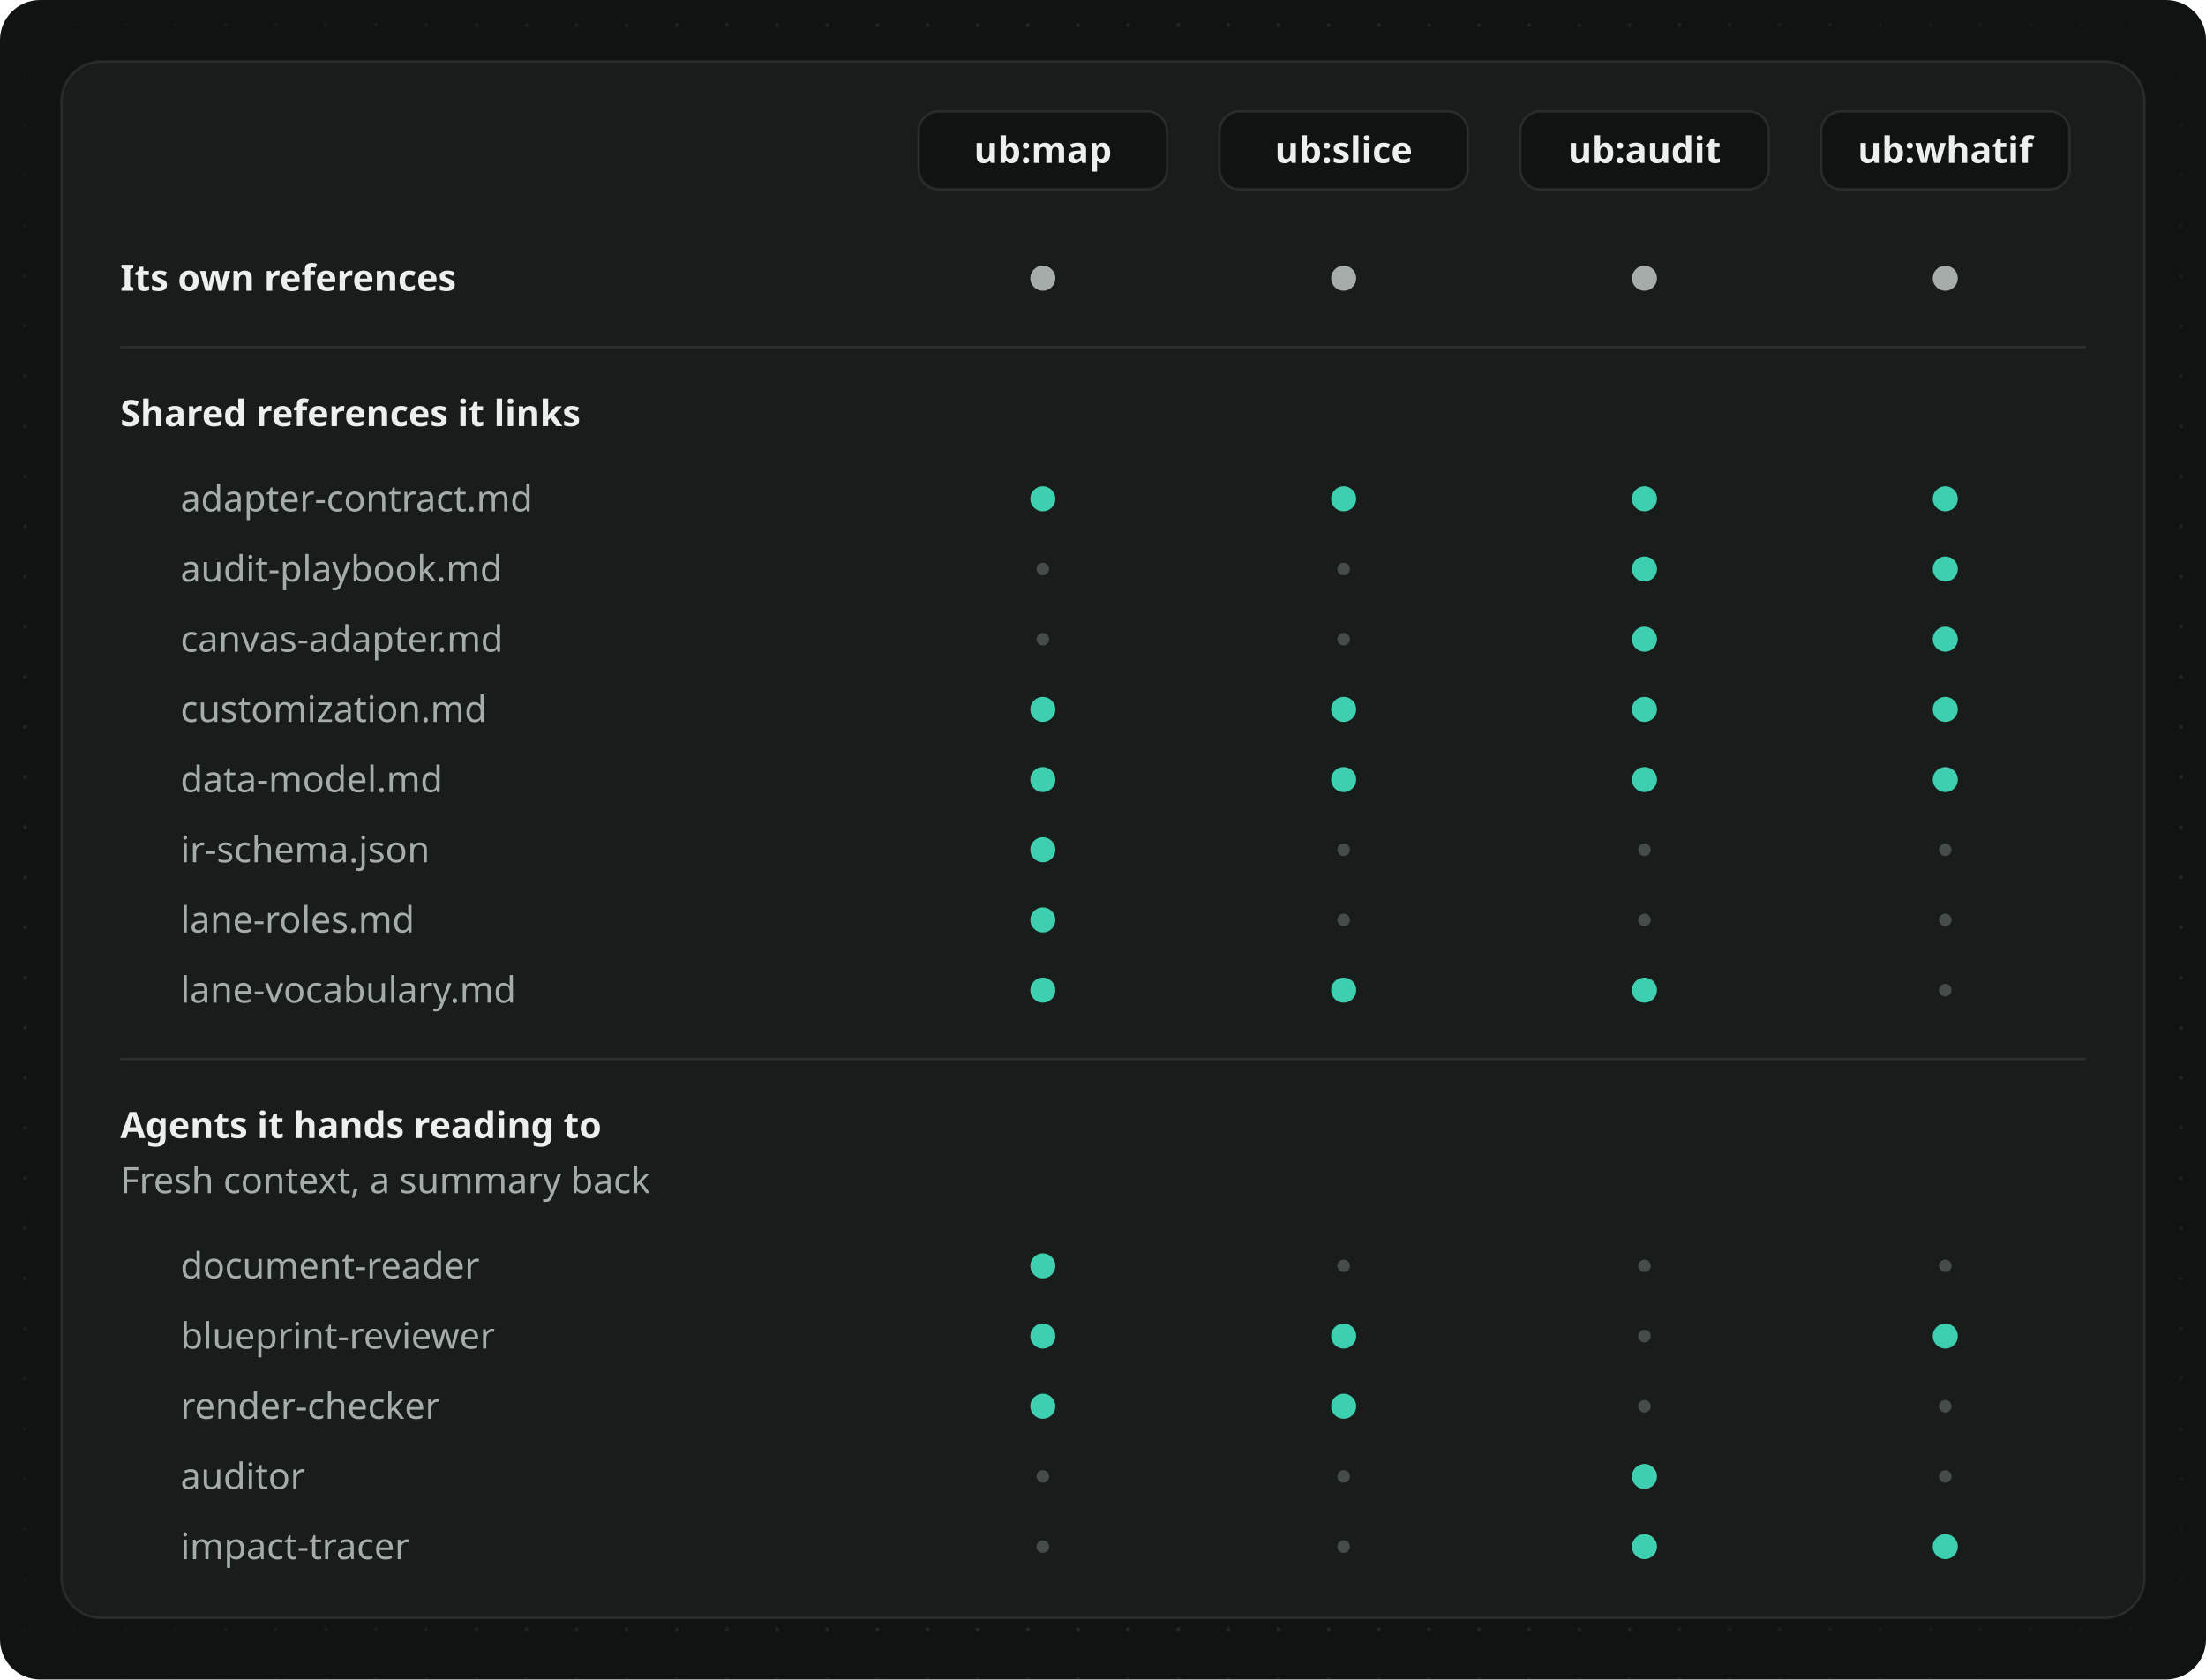
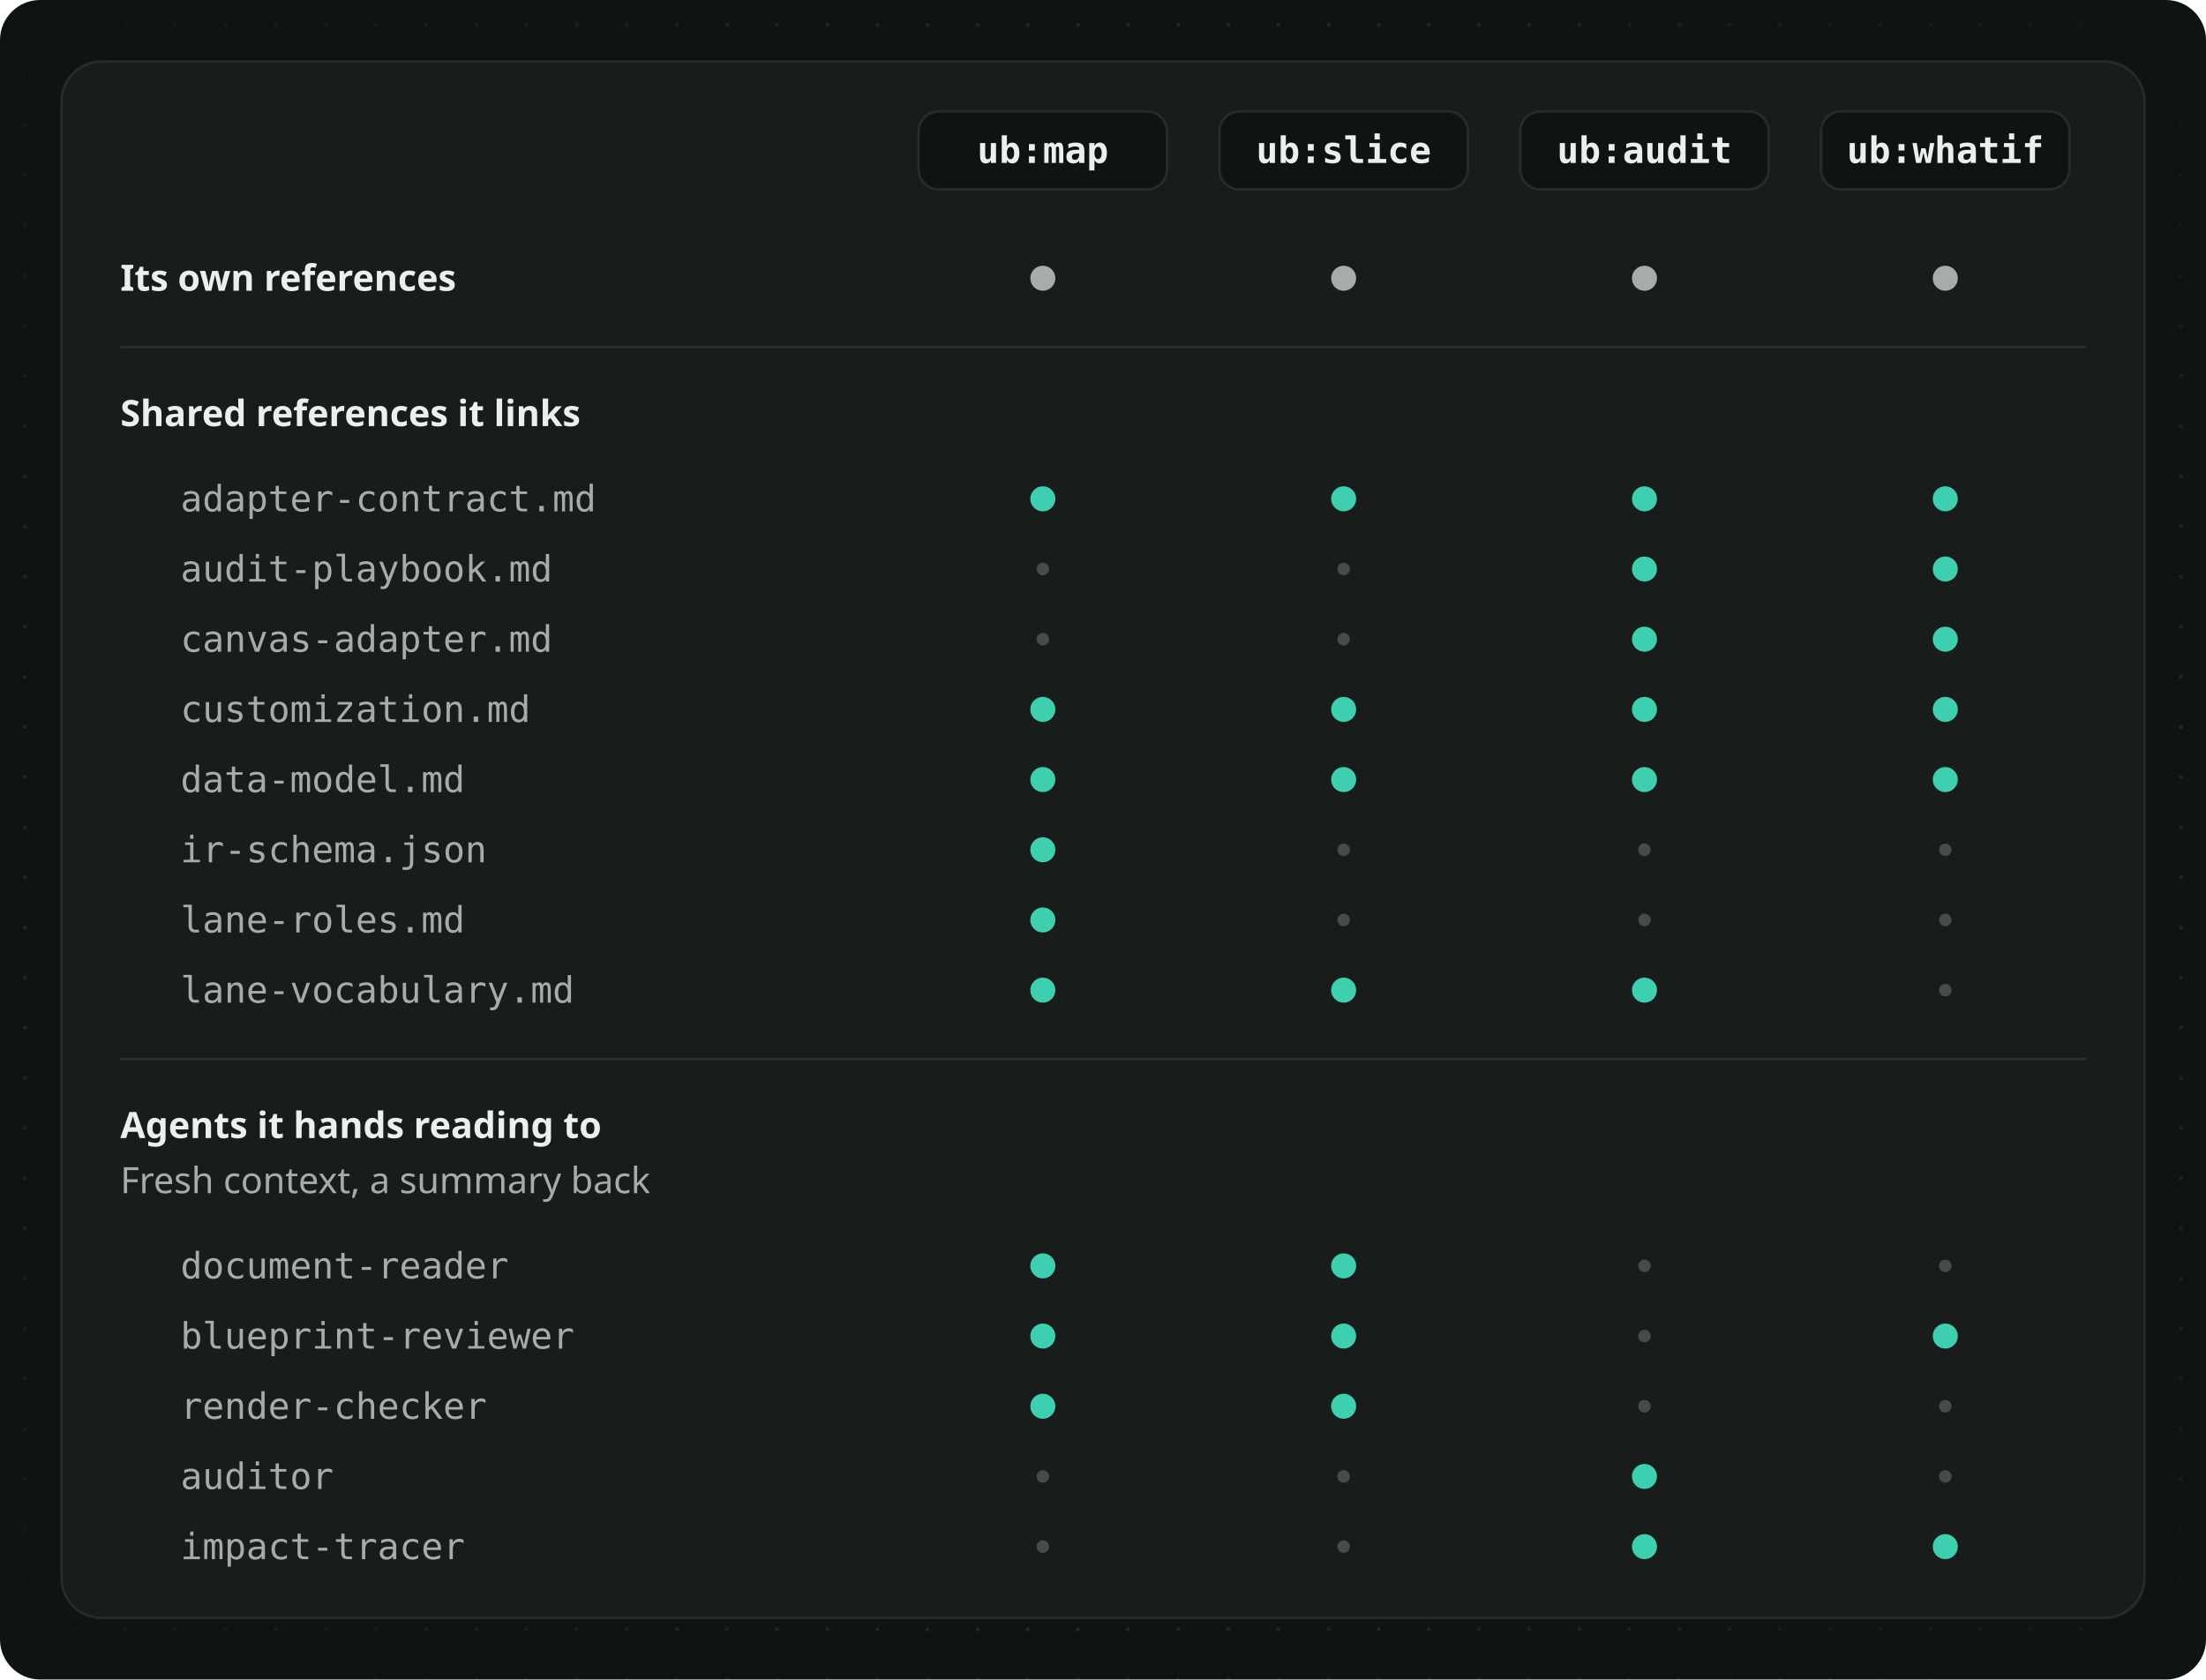
<svg xmlns="http://www.w3.org/2000/svg" viewBox="0 0 880 670" font-family="'Ubuntu Sans', system-ui, sans-serif">
  <style>
    .plate { fill: #0f1412; }
    .dot { fill: #ebf0ee; fill-opacity: 0.17; }
    .card { fill: #181d1b; stroke: #ebf0ee; stroke-opacity: 0.09; }
    .well { fill: #0f1412; stroke: #ebf0ee; stroke-opacity: 0.09; }
    .well-focus { stroke: #3ecfb0; stroke-opacity: 1; stroke-width: 1.5; }
    .title { font-size: 15px; font-weight: 600; fill: #ebf0ee; }
    .label { font-size: 14.5px; fill: #a6acaa; }
    .label-teal { font-size: 14.5px; font-weight: 600; fill: #3ecfb0; }
    .strong { font-size: 14.5px; font-weight: 600; fill: #ebf0ee; }
+     .code { font-family: ui-monospace, 'SF Mono', Menlo, Consolas, monospace; font-size: 14.5px; fill: #a6acaa; }
+     .code-strong { font-family: ui-monospace, 'SF Mono', Menlo, Consolas, monospace; font-size: 14.5px; font-weight: 600; fill: #ebf0ee; }
    .num { font-size: 14.5px; font-weight: 600; fill: #0f1412; }
    .axis { stroke: #ebf0ee; stroke-opacity: 0.09; }
    .line { stroke: #a6acaa; stroke-width: 1.25; }
    .flow { stroke: #a6acaa; stroke-width: 1.5; fill: none; }
    .flow-head { fill: #a6acaa; }
    .trace { stroke: #3ecfb0; stroke-width: 1.5; fill: none; }
    .trace-head { fill: #3ecfb0; }
    .zoom { stroke: #3ecfb0; stroke-width: 1; stroke-opacity: 0.55; fill: none; }
    .skel { fill: #ebf0ee; fill-opacity: 0.22; }
    .skel-teal { fill: #3ecfb0; }
    .cell { stroke: #ebf0ee; stroke-opacity: 0.09; }
    .cell-focus { stroke: #3ecfb0; stroke-opacity: 1; stroke-width: 1.5; }
    .hit { fill: #3ecfb0; }
    .tick { fill: #a6acaa; }
    .miss { fill: #ebf0ee; fill-opacity: 0.22; }
    .badge { fill: #3ecfb0; stroke: #181d1b; stroke-width: 2; }
    .faded { opacity: 0.4; }
    .lane-c { fill: #16302a; } .sq-c { fill: #235043; }
    .lane-f { fill: #35290f; } .sq-f { fill: #5a451c; }
    .lane-b { fill: #371b27; } .sq-b { fill: #5a2d40; }
    .lane-s { fill: #24223d; } .sq-s { fill: #3b3866; }
  </style>
  <defs>
    <pattern id="grid" width="20" height="20" patternUnits="userSpaceOnUse">
      <circle class="dot" cx="10" cy="10" r="0.8" />
    </pattern>
    <radialGradient id="fade" cx="50%" cy="50%" r="70%">
      <stop offset="0.35" stop-color="#fff" />
      <stop offset="1" stop-color="#000" />
    </radialGradient>
    <mask id="fadeMask">
      <rect width="880" height="670" fill="url(#fade)" />
    </mask>
    <marker id="headMuted" markerWidth="8" markerHeight="8" refX="6" refY="4" orient="auto" markerUnits="userSpaceOnUse">
      <path class="flow-head" d="M0,0.5 L7,4 L0,7.5 Z" />
    </marker>
    <marker id="headTeal" markerWidth="8" markerHeight="8" refX="6" refY="4" orient="auto" markerUnits="userSpaceOnUse">
      <path class="trace-head" d="M0,0.5 L7,4 L0,7.5 Z" />
    </marker>
  </defs>
  <rect class="plate" width="880" height="670" rx="16" />
  <rect width="880" height="670" rx="16" fill="url(#grid)" mask="url(#fadeMask)" />
  <rect class="card" x="24.5" y="24.5" width="831" height="621" rx="16" />
  <rect class="well" x="366.5" y="44.5" width="99" height="31" rx="8" />
-   <text class="strong" x="416" y="65" text-anchor="middle">ub:map</text>
+   <text class="code-strong" x="416" y="65" text-anchor="middle">ub:map</text>
  <rect class="well" x="486.5" y="44.5" width="99" height="31" rx="8" />
-   <text class="strong" x="536" y="65" text-anchor="middle">ub:slice</text>
+   <text class="code-strong" x="536" y="65" text-anchor="middle">ub:slice</text>
  <rect class="well" x="606.5" y="44.5" width="99" height="31" rx="8" />
-   <text class="strong" x="656" y="65" text-anchor="middle">ub:audit</text>
+   <text class="code-strong" x="656" y="65" text-anchor="middle">ub:audit</text>
  <rect class="well" x="726.5" y="44.5" width="99" height="31" rx="8" />
-   <text class="strong" x="776" y="65" text-anchor="middle">ub:whatif</text>
+   <text class="code-strong" x="776" y="65" text-anchor="middle">ub:whatif</text>
  <text class="strong" x="48" y="116">Its own references</text>
  <circle class="tick" cx="416" cy="111" r="5" />
  <circle class="tick" cx="536" cy="111" r="5" />
  <circle class="tick" cx="656" cy="111" r="5" />
  <circle class="tick" cx="776" cy="111" r="5" />
  <line class="axis" x1="48" y1="138.5" x2="832" y2="138.5" />
  <text class="strong" x="48" y="170">Shared references it links</text>
-   <text class="label" x="72" y="204">adapter-contract.md</text>
+   <text class="code" x="72" y="204">adapter-contract.md</text>
  <circle class="hit" cx="416" cy="199" r="5" />
  <circle class="hit" cx="536" cy="199" r="5" />
  <circle class="hit" cx="656" cy="199" r="5" />
  <circle class="hit" cx="776" cy="199" r="5" />
-   <text class="label" x="72" y="232">audit-playbook.md</text>
+   <text class="code" x="72" y="232">audit-playbook.md</text>
  <circle class="miss" cx="416" cy="227" r="2.5" />
  <circle class="miss" cx="536" cy="227" r="2.5" />
  <circle class="hit" cx="656" cy="227" r="5" />
  <circle class="hit" cx="776" cy="227" r="5" />
-   <text class="label" x="72" y="260">canvas-adapter.md</text>
+   <text class="code" x="72" y="260">canvas-adapter.md</text>
  <circle class="miss" cx="416" cy="255" r="2.5" />
  <circle class="miss" cx="536" cy="255" r="2.5" />
  <circle class="hit" cx="656" cy="255" r="5" />
  <circle class="hit" cx="776" cy="255" r="5" />
-   <text class="label" x="72" y="288">customization.md</text>
+   <text class="code" x="72" y="288">customization.md</text>
  <circle class="hit" cx="416" cy="283" r="5" />
  <circle class="hit" cx="536" cy="283" r="5" />
  <circle class="hit" cx="656" cy="283" r="5" />
  <circle class="hit" cx="776" cy="283" r="5" />
-   <text class="label" x="72" y="316">data-model.md</text>
+   <text class="code" x="72" y="316">data-model.md</text>
  <circle class="hit" cx="416" cy="311" r="5" />
  <circle class="hit" cx="536" cy="311" r="5" />
  <circle class="hit" cx="656" cy="311" r="5" />
  <circle class="hit" cx="776" cy="311" r="5" />
-   <text class="label" x="72" y="344">ir-schema.json</text>
+   <text class="code" x="72" y="344">ir-schema.json</text>
  <circle class="hit" cx="416" cy="339" r="5" />
  <circle class="miss" cx="536" cy="339" r="2.5" />
  <circle class="miss" cx="656" cy="339" r="2.5" />
  <circle class="miss" cx="776" cy="339" r="2.5" />
-   <text class="label" x="72" y="372">lane-roles.md</text>
+   <text class="code" x="72" y="372">lane-roles.md</text>
  <circle class="hit" cx="416" cy="367" r="5" />
  <circle class="miss" cx="536" cy="367" r="2.5" />
  <circle class="miss" cx="656" cy="367" r="2.5" />
  <circle class="miss" cx="776" cy="367" r="2.5" />
-   <text class="label" x="72" y="400">lane-vocabulary.md</text>
+   <text class="code" x="72" y="400">lane-vocabulary.md</text>
  <circle class="hit" cx="416" cy="395" r="5" />
  <circle class="hit" cx="536" cy="395" r="5" />
  <circle class="hit" cx="656" cy="395" r="5" />
  <circle class="miss" cx="776" cy="395" r="2.5" />
  <line class="axis" x1="48" y1="422.5" x2="832" y2="422.5" />
  <text class="strong" x="48" y="454">Agents it hands reading to</text>
  <text class="label" x="48" y="476">Fresh context, a summary back</text>
-   <text class="label" x="72" y="510">document-reader</text>
+   <text class="code" x="72" y="510">document-reader</text>
  <circle class="hit" cx="416" cy="505" r="5" />
-   <circle class="miss" cx="536" cy="505" r="2.5" />
+   <circle class="hit" cx="536" cy="505" r="5" />
  <circle class="miss" cx="656" cy="505" r="2.5" />
  <circle class="miss" cx="776" cy="505" r="2.5" />
-   <text class="label" x="72" y="538">blueprint-reviewer</text>
+   <text class="code" x="72" y="538">blueprint-reviewer</text>
  <circle class="hit" cx="416" cy="533" r="5" />
  <circle class="hit" cx="536" cy="533" r="5" />
  <circle class="miss" cx="656" cy="533" r="2.5" />
  <circle class="hit" cx="776" cy="533" r="5" />
-   <text class="label" x="72" y="566">render-checker</text>
+   <text class="code" x="72" y="566">render-checker</text>
  <circle class="hit" cx="416" cy="561" r="5" />
  <circle class="hit" cx="536" cy="561" r="5" />
  <circle class="miss" cx="656" cy="561" r="2.5" />
  <circle class="miss" cx="776" cy="561" r="2.5" />
-   <text class="label" x="72" y="594">auditor</text>
+   <text class="code" x="72" y="594">auditor</text>
  <circle class="miss" cx="416" cy="589" r="2.5" />
  <circle class="miss" cx="536" cy="589" r="2.5" />
  <circle class="hit" cx="656" cy="589" r="5" />
  <circle class="miss" cx="776" cy="589" r="2.5" />
-   <text class="label" x="72" y="622">impact-tracer</text>
+   <text class="code" x="72" y="622">impact-tracer</text>
  <circle class="miss" cx="416" cy="617" r="2.5" />
  <circle class="miss" cx="536" cy="617" r="2.5" />
  <circle class="hit" cx="656" cy="617" r="5" />
  <circle class="hit" cx="776" cy="617" r="5" />
</svg>
